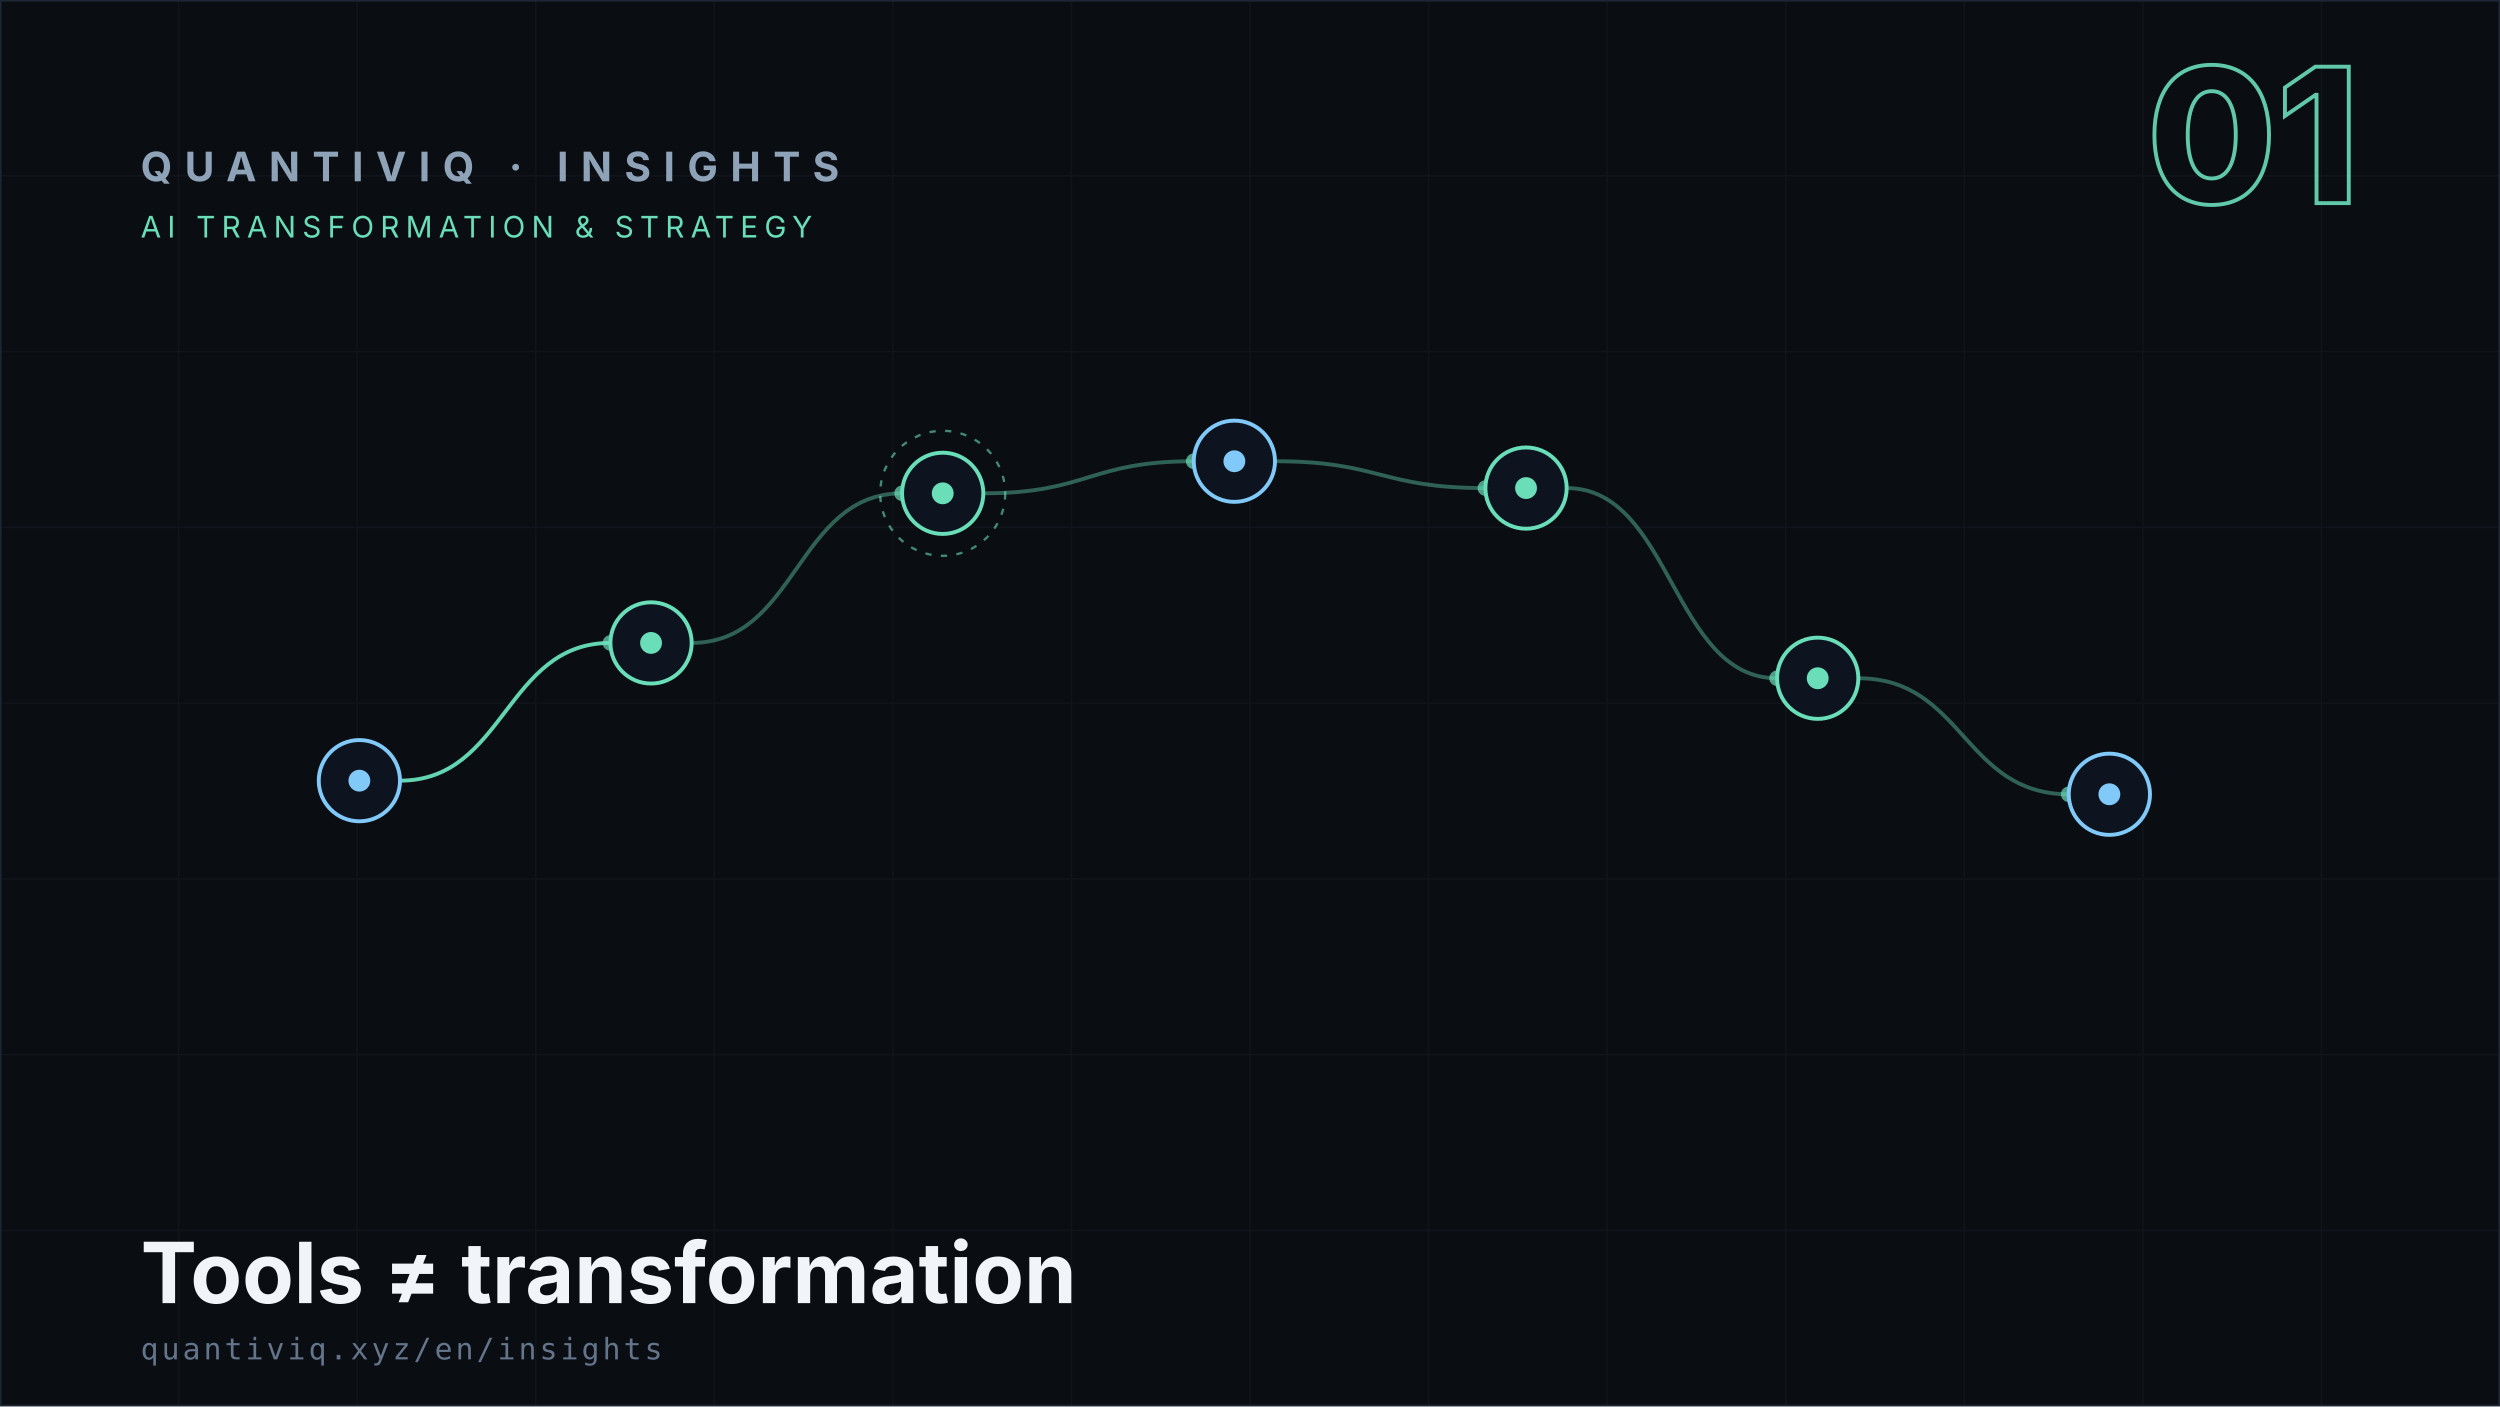
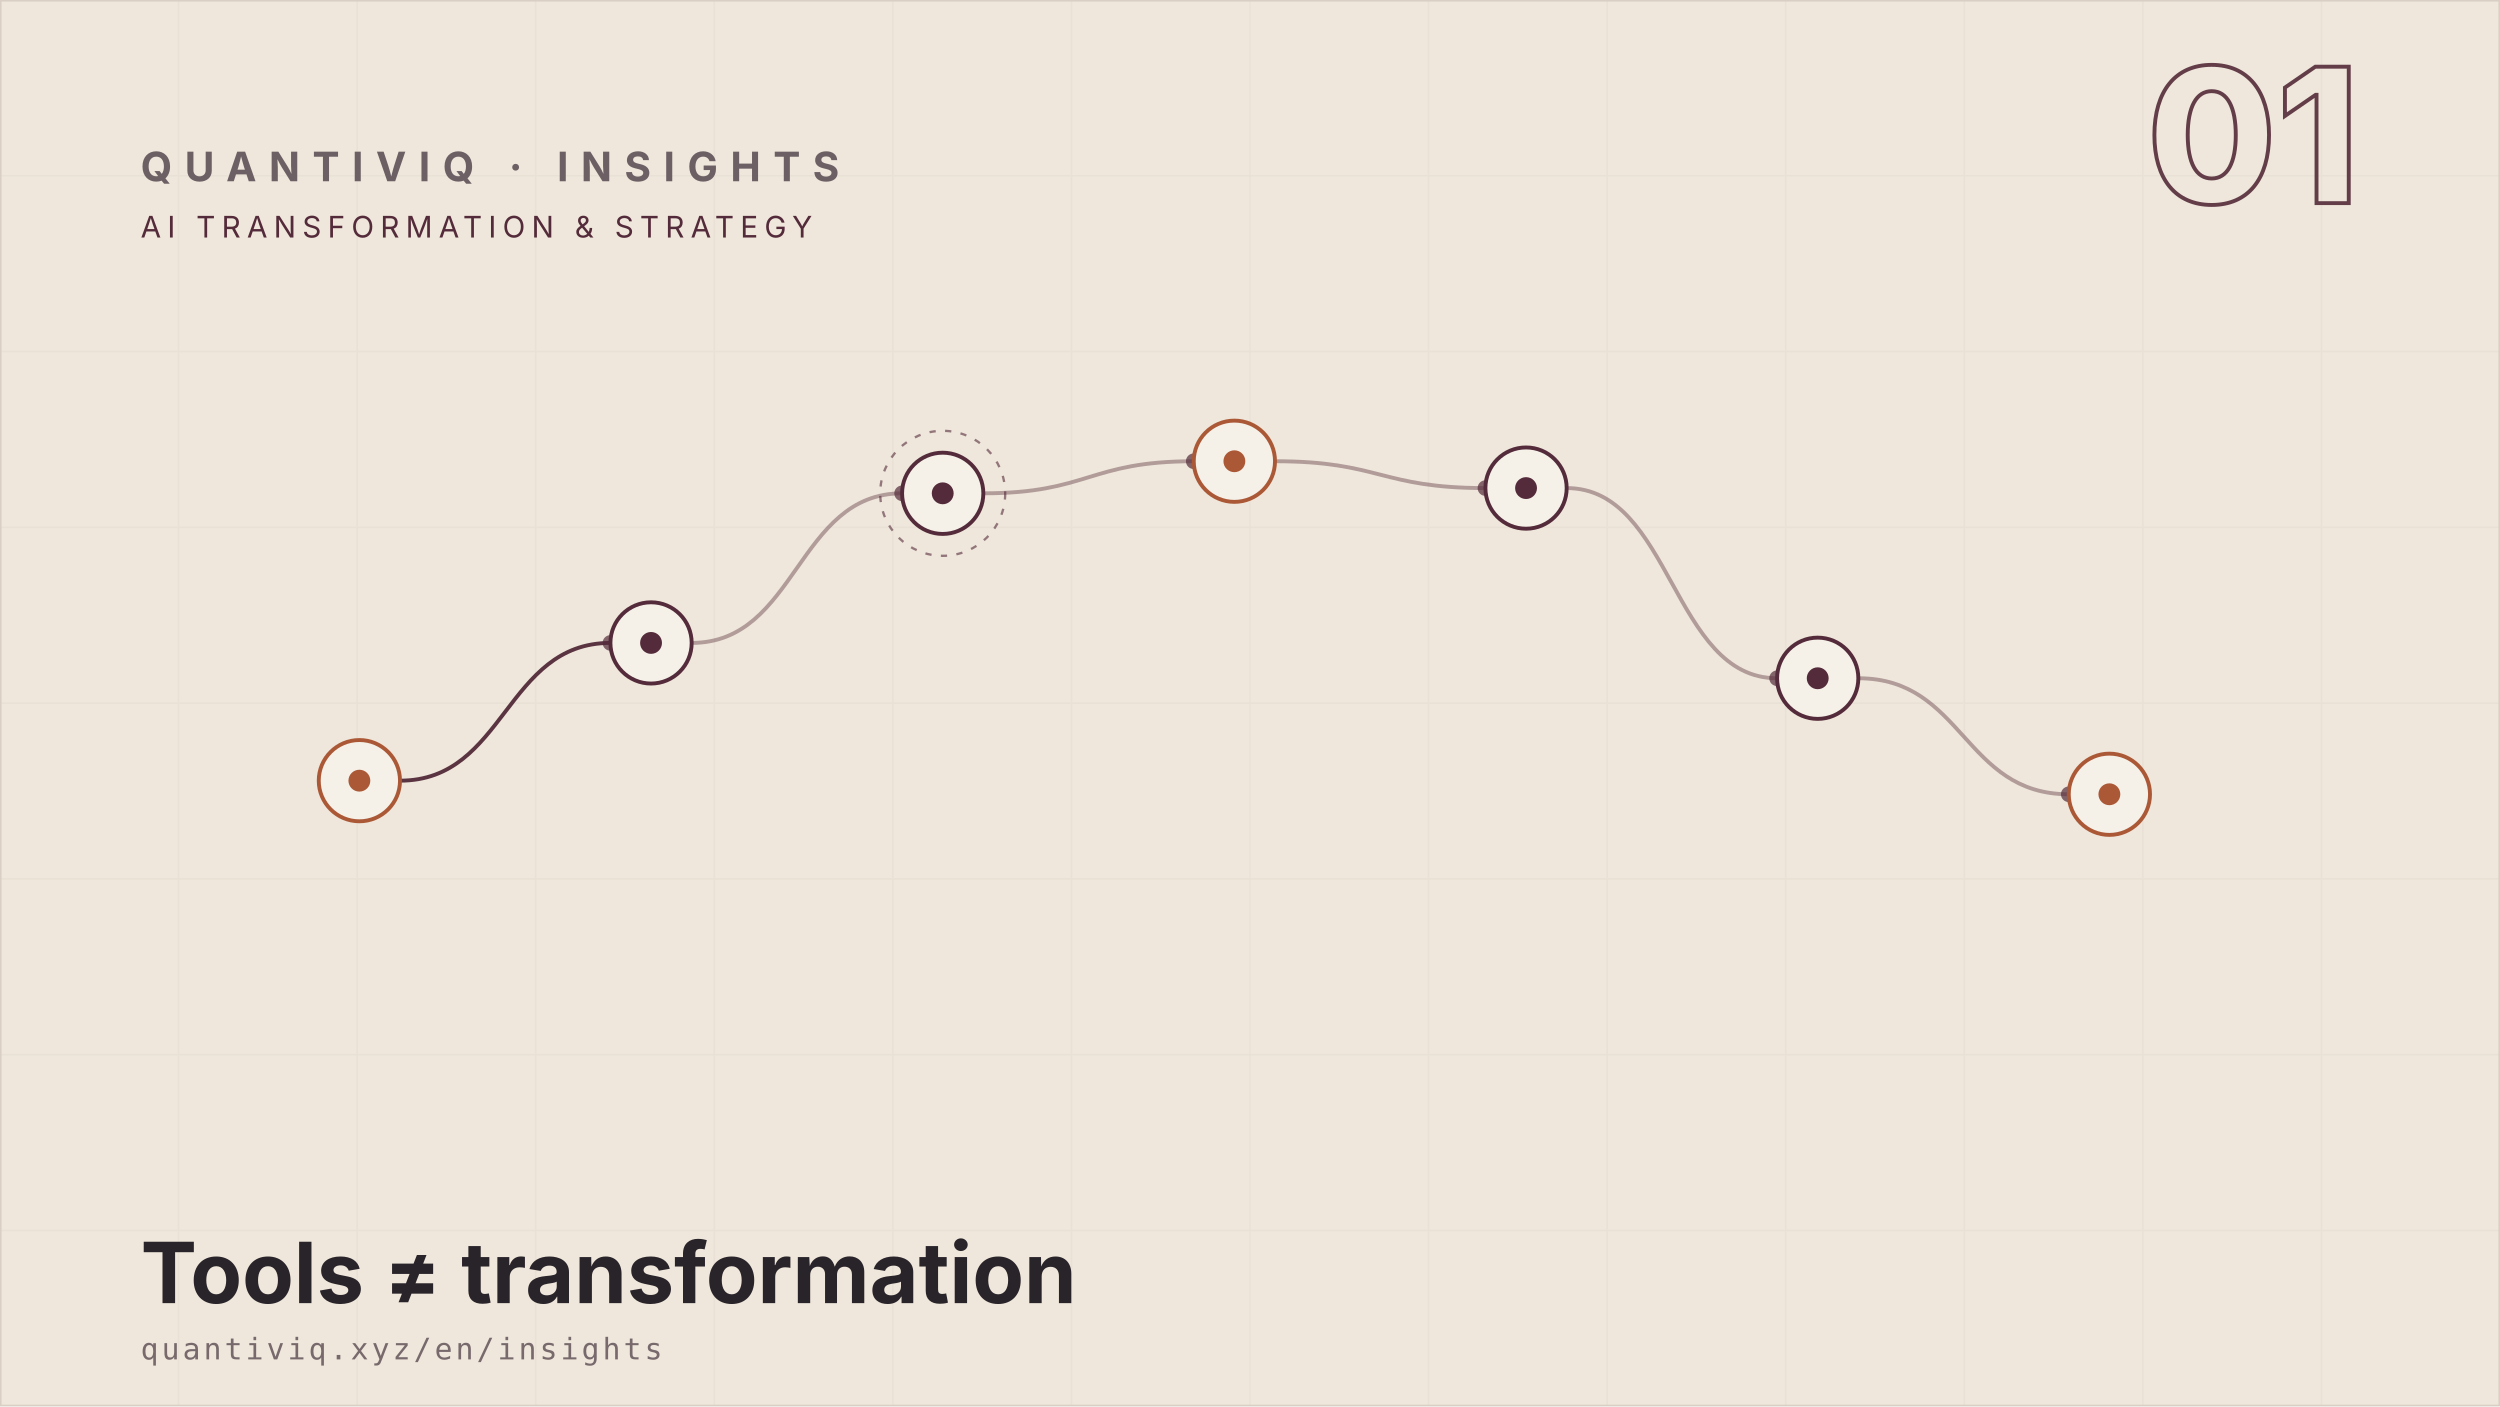
<svg xmlns="http://www.w3.org/2000/svg" width="1600" height="900" viewBox="0 0 1600 900" role="img" aria-label="Quantiviq Insights article 01: Tools ≠ transformation">
  <defs>
    <marker id="arw" viewBox="0 0 10 10" refX="9" refY="5" markerWidth="7" markerHeight="7" orient="auto-start-reverse">
-       <path d="M0,0 L10,5 L0,10 z" fill="#69deb9" />
+       <path d="M0,0 L10,5 L0,10 z" fill="#542b3a" />
    </marker>
  </defs>
-   <rect width="1600" height="900" fill="#0a0d12" />
-   <g opacity="0.05" stroke="#8fa3b8" stroke-width="1">
+   <rect width="1600" height="900" fill="#efe7db" />
+   <g opacity="0.05" stroke="#6c6065" stroke-width="1">
    <line x1="0" y1="0" x2="0" y2="900" />
    <line x1="114.286" y1="0" x2="114.286" y2="900" />
    <line x1="228.571" y1="0" x2="228.571" y2="900" />
    <line x1="342.857" y1="0" x2="342.857" y2="900" />
    <line x1="457.143" y1="0" x2="457.143" y2="900" />
    <line x1="571.429" y1="0" x2="571.429" y2="900" />
    <line x1="685.714" y1="0" x2="685.714" y2="900" />
    <line x1="800" y1="0" x2="800" y2="900" />
    <line x1="914.286" y1="0" x2="914.286" y2="900" />
    <line x1="1028.571" y1="0" x2="1028.571" y2="900" />
    <line x1="1142.857" y1="0" x2="1142.857" y2="900" />
    <line x1="1257.143" y1="0" x2="1257.143" y2="900" />
    <line x1="1371.429" y1="0" x2="1371.429" y2="900" />
    <line x1="1485.714" y1="0" x2="1485.714" y2="900" />
    <line x1="1600" y1="0" x2="1600" y2="900" />
    <line x1="0" y1="0" x2="1600" y2="0" />
    <line x1="0" y1="112.5" x2="1600" y2="112.5" />
    <line x1="0" y1="225" x2="1600" y2="225" />
    <line x1="0" y1="337.5" x2="1600" y2="337.5" />
    <line x1="0" y1="450" x2="1600" y2="450" />
    <line x1="0" y1="562.5" x2="1600" y2="562.5" />
    <line x1="0" y1="675" x2="1600" y2="675" />
    <line x1="0" y1="787.5" x2="1600" y2="787.5" />
    <line x1="0" y1="900" x2="1600" y2="900" />
  </g>
-   <text x="90" y="116" font-family="Inter, system-ui, sans-serif" font-size="26" font-weight="700" letter-spacing="8" fill="#8fa3b8">QUANTIVIQ · INSIGHTS</text>
-   <text x="90" y="152" font-family="Inter, system-ui, sans-serif" font-size="19" letter-spacing="4" fill="#69deb9">AI TRANSFORMATION &amp; STRATEGY</text>
-   <text x="1510" y="130" text-anchor="end" font-family="Inter, system-ui, sans-serif" font-size="120" font-weight="800" fill="none" stroke="#69deb9" stroke-width="2.5" opacity="0.9">01</text>
-   <text x="90" y="834" font-family="Inter, system-ui, sans-serif" font-size="54" font-weight="700" fill="#f1f5f9">Tools ≠ transformation</text>
-   <text x="90" y="870" font-family="JetBrains Mono, monospace" font-size="19" letter-spacing="2" fill="#64748b">quantiviq.xyz/en/insights</text>
-   <rect x="0.5" y="0.5" width="1599" height="899" fill="none" stroke="#1c2733" stroke-width="1" />
+   <text x="90" y="116" font-family="Inter, system-ui, sans-serif" font-size="26" font-weight="700" letter-spacing="8" fill="#6c6065">QUANTIVIQ · INSIGHTS</text>
+   <text x="90" y="152" font-family="Inter, system-ui, sans-serif" font-size="19" letter-spacing="4" fill="#542b3a">AI TRANSFORMATION &amp; STRATEGY</text>
+   <text x="1510" y="130" text-anchor="end" font-family="Inter, system-ui, sans-serif" font-size="120" font-weight="800" fill="none" stroke="#542b3a" stroke-width="2.5" opacity="0.9">01</text>
+   <text x="90" y="834" font-family="Inter, system-ui, sans-serif" font-size="54" font-weight="700" fill="#29242a">Tools ≠ transformation</text>
+   <text x="90" y="870" font-family="JetBrains Mono, monospace" font-size="19" letter-spacing="2" fill="#77696c">quantiviq.xyz/en/insights</text>
+   <rect x="0.5" y="0.5" width="1599" height="899" fill="none" stroke="#d9cfc4" stroke-width="1" />
  <g>
-     <path d="M256,499.628 C323.333,499.628 323.333,411.471 390.667,411.471" fill="none" stroke="#69deb9" stroke-width="2.5" opacity="0.95" />
-     <circle cx="390.667" cy="411.471" r="5" fill="#69deb9" opacity="0.7" />
-     <path d="M442.667,411.471 C510,411.471 510,315.723 577.333,315.723" fill="none" stroke="#69deb9" stroke-width="2.5" opacity="0.4" />
-     <circle cx="577.333" cy="315.723" r="5" fill="#69deb9" opacity="0.7" />
-     <path d="M629.333,315.723 C696.667,315.723 696.667,295.196 764,295.196" fill="none" stroke="#69deb9" stroke-width="2.5" opacity="0.4" />
-     <circle cx="764" cy="295.196" r="5" fill="#69deb9" opacity="0.7" />
-     <path d="M816,295.196 C883.333,295.196 883.333,312.373 950.667,312.373" fill="none" stroke="#69deb9" stroke-width="2.5" opacity="0.4" />
-     <circle cx="950.667" cy="312.373" r="5" fill="#69deb9" opacity="0.7" />
-     <path d="M1002.667,312.373 C1070,312.373 1070,434.084 1137.333,434.084" fill="none" stroke="#69deb9" stroke-width="2.5" opacity="0.4" />
-     <circle cx="1137.333" cy="434.084" r="5" fill="#69deb9" opacity="0.7" />
-     <path d="M1189.333,434.084 C1256.667,434.084 1256.667,508.333 1324,508.333" fill="none" stroke="#69deb9" stroke-width="2.5" opacity="0.4" />
-     <circle cx="1324" cy="508.333" r="5" fill="#69deb9" opacity="0.7" />
-     <circle cx="230" cy="499.628" r="26" fill="#0d1420" stroke="#80c9f8" stroke-width="2.5" />
-     <circle cx="230" cy="499.628" r="7" fill="#80c9f8" />
-     <circle cx="416.667" cy="411.471" r="26" fill="#0d1420" stroke="#69deb9" stroke-width="2.5" />
-     <circle cx="416.667" cy="411.471" r="7" fill="#69deb9" />
-     <circle cx="603.333" cy="315.723" r="26" fill="#0d1420" stroke="#69deb9" stroke-width="2.5" />
-     <circle cx="603.333" cy="315.723" r="7" fill="#69deb9" />
-     <circle cx="603.333" cy="315.723" r="40" fill="none" stroke="#69deb9" stroke-width="1.5" stroke-dasharray="4 6" opacity="0.6" />
-     <circle cx="790" cy="295.196" r="26" fill="#0d1420" stroke="#80c9f8" stroke-width="2.5" />
-     <circle cx="790" cy="295.196" r="7" fill="#80c9f8" />
-     <circle cx="976.667" cy="312.373" r="26" fill="#0d1420" stroke="#69deb9" stroke-width="2.5" />
-     <circle cx="976.667" cy="312.373" r="7" fill="#69deb9" />
-     <circle cx="1163.333" cy="434.084" r="26" fill="#0d1420" stroke="#69deb9" stroke-width="2.5" />
-     <circle cx="1163.333" cy="434.084" r="7" fill="#69deb9" />
-     <circle cx="1350" cy="508.333" r="26" fill="#0d1420" stroke="#80c9f8" stroke-width="2.5" />
-     <circle cx="1350" cy="508.333" r="7" fill="#80c9f8" />
+     <path d="M256,499.628 C323.333,499.628 323.333,411.471 390.667,411.471" fill="none" stroke="#542b3a" stroke-width="2.5" opacity="0.95" />
+     <circle cx="390.667" cy="411.471" r="5" fill="#542b3a" opacity="0.7" />
+     <path d="M442.667,411.471 C510,411.471 510,315.723 577.333,315.723" fill="none" stroke="#542b3a" stroke-width="2.5" opacity="0.4" />
+     <circle cx="577.333" cy="315.723" r="5" fill="#542b3a" opacity="0.7" />
+     <path d="M629.333,315.723 C696.667,315.723 696.667,295.196 764,295.196" fill="none" stroke="#542b3a" stroke-width="2.5" opacity="0.4" />
+     <circle cx="764" cy="295.196" r="5" fill="#542b3a" opacity="0.7" />
+     <path d="M816,295.196 C883.333,295.196 883.333,312.373 950.667,312.373" fill="none" stroke="#542b3a" stroke-width="2.5" opacity="0.4" />
+     <circle cx="950.667" cy="312.373" r="5" fill="#542b3a" opacity="0.7" />
+     <path d="M1002.667,312.373 C1070,312.373 1070,434.084 1137.333,434.084" fill="none" stroke="#542b3a" stroke-width="2.5" opacity="0.4" />
+     <circle cx="1137.333" cy="434.084" r="5" fill="#542b3a" opacity="0.7" />
+     <path d="M1189.333,434.084 C1256.667,434.084 1256.667,508.333 1324,508.333" fill="none" stroke="#542b3a" stroke-width="2.5" opacity="0.4" />
+     <circle cx="1324" cy="508.333" r="5" fill="#542b3a" opacity="0.7" />
+     <circle cx="230" cy="499.628" r="26" fill="#f5f1e9" stroke="#ab5836" stroke-width="2.5" />
+     <circle cx="230" cy="499.628" r="7" fill="#ab5836" />
+     <circle cx="416.667" cy="411.471" r="26" fill="#f5f1e9" stroke="#542b3a" stroke-width="2.5" />
+     <circle cx="416.667" cy="411.471" r="7" fill="#542b3a" />
+     <circle cx="603.333" cy="315.723" r="26" fill="#f5f1e9" stroke="#542b3a" stroke-width="2.5" />
+     <circle cx="603.333" cy="315.723" r="7" fill="#542b3a" />
+     <circle cx="603.333" cy="315.723" r="40" fill="none" stroke="#542b3a" stroke-width="1.5" stroke-dasharray="4 6" opacity="0.6" />
+     <circle cx="790" cy="295.196" r="26" fill="#f5f1e9" stroke="#ab5836" stroke-width="2.5" />
+     <circle cx="790" cy="295.196" r="7" fill="#ab5836" />
+     <circle cx="976.667" cy="312.373" r="26" fill="#f5f1e9" stroke="#542b3a" stroke-width="2.5" />
+     <circle cx="976.667" cy="312.373" r="7" fill="#542b3a" />
+     <circle cx="1163.333" cy="434.084" r="26" fill="#f5f1e9" stroke="#542b3a" stroke-width="2.5" />
+     <circle cx="1163.333" cy="434.084" r="7" fill="#542b3a" />
+     <circle cx="1350" cy="508.333" r="26" fill="#f5f1e9" stroke="#ab5836" stroke-width="2.5" />
+     <circle cx="1350" cy="508.333" r="7" fill="#ab5836" />
  </g>
</svg>
